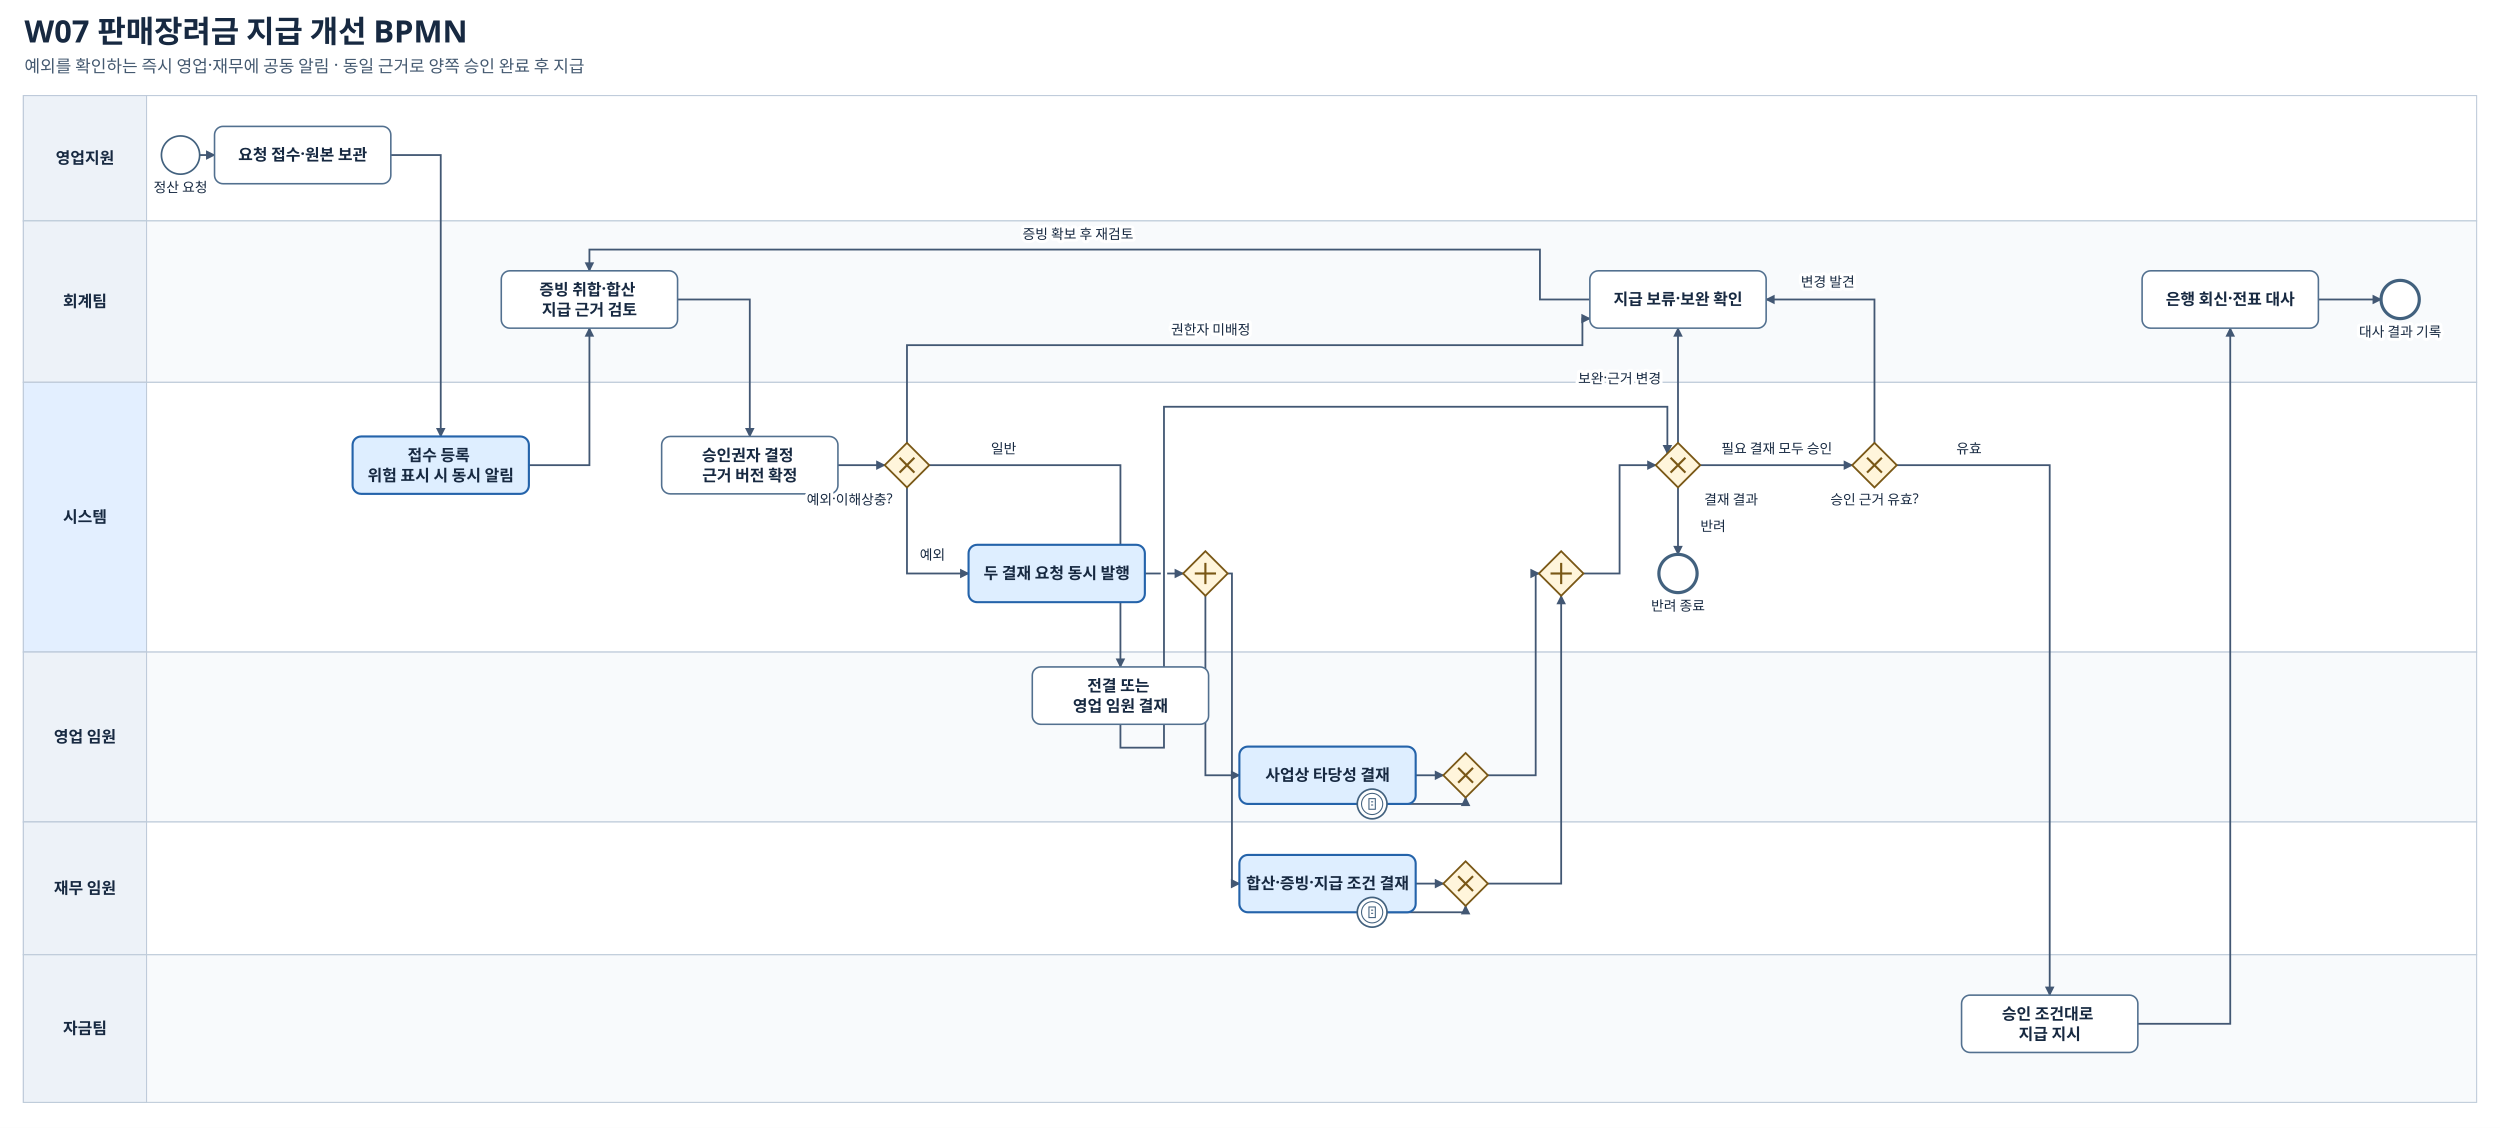
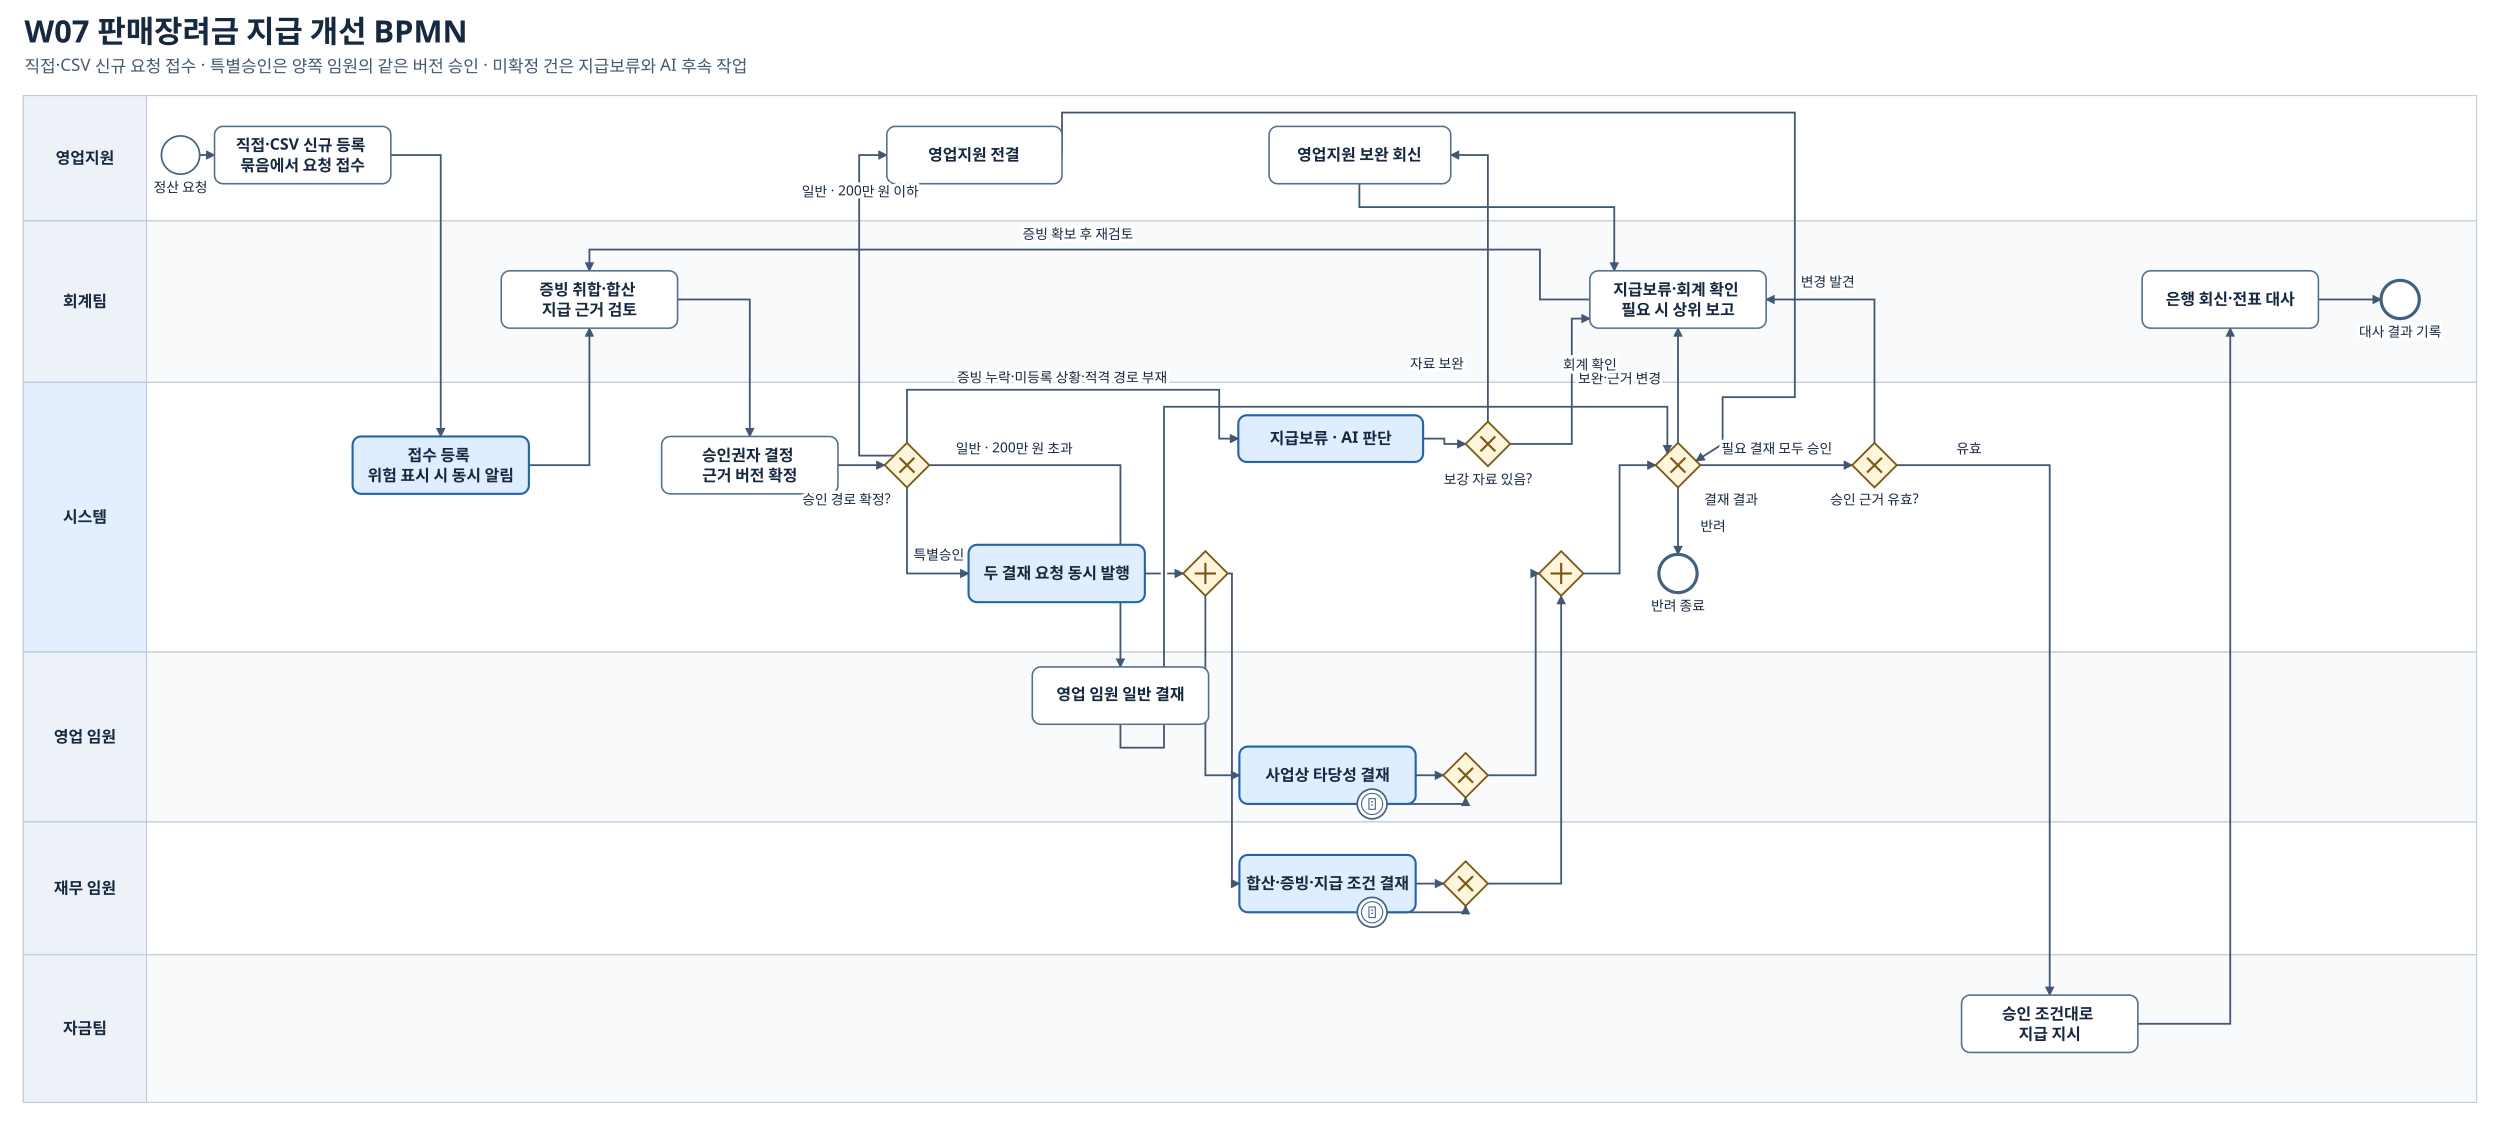
<svg xmlns="http://www.w3.org/2000/svg" width="2354" height="1062" viewBox="0 0 2354 1062" role="img" aria-labelledby="title desc">
  <defs>
    <marker id="arrow" markerWidth="9" markerHeight="9" refX="8" refY="4.5" orient="auto" markerUnits="userSpaceOnUse">
      <path d="M 0 0 L 9 4.5 L 0 9 z" fill="#425773" />
    </marker>
  </defs>
  <style>text{font-family:'Malgun Gothic','Apple SD Gothic Neo',sans-serif;fill:#172941}.title{font-size:29px;font-weight:700}.subtitle{font-size:16px;fill:#445970}.role{font-size:15px;font-weight:700;text-anchor:middle}.task{font-size:15px;font-weight:600;text-anchor:middle}.small{font-size:13px;text-anchor:middle;paint-order:stroke;stroke:#fff;stroke-width:6px;stroke-linejoin:round}.wire{fill:none;stroke:#425773;stroke-width:1.7;marker-end:url(#arrow)}</style>
  <rect width="2354" height="1062" fill="#fff" />
  <text x="23" y="40" class="title">W07 판매장려금 지급 개선 BPMN</text>
-   <text x="23" y="68" class="subtitle">예외를 확인하는 즉시 영업·재무에 공동 알림 · 동일 근거로 양쪽 승인 완료 후 지급</text>
+   <text x="23" y="68" class="subtitle">직접·CSV 신규 요청 접수 · 특별승인은 양쪽 임원의 같은 버전 승인 · 미확정 건은 지급보류와 AI 후속 작업</text>
  <rect x="22" y="90" width="2310" height="118" fill="#fff" stroke="#bdcad9" />
  <rect x="22" y="90" width="116" height="118" fill="#edf2f8" stroke="#bdcad9" />
  <text x="80" y="154" class="role">
    <tspan x="80" dy="0">영업지원</tspan>
  </text>
  <rect x="22" y="208" width="2310" height="152" fill="#f8fafc" stroke="#bdcad9" />
  <rect x="22" y="208" width="116" height="152" fill="#edf2f8" stroke="#bdcad9" />
  <text x="80" y="289" class="role">
    <tspan x="80" dy="0">회계팀</tspan>
  </text>
  <rect x="22" y="360" width="2310" height="254" fill="#fff" stroke="#bdcad9" />
  <rect x="22" y="360" width="116" height="254" fill="#e3efff" stroke="#bdcad9" />
  <text x="80" y="492" class="role">
    <tspan x="80" dy="0">시스템</tspan>
  </text>
  <rect x="22" y="614" width="2310" height="160" fill="#f8fafc" stroke="#bdcad9" />
  <rect x="22" y="614" width="116" height="160" fill="#edf2f8" stroke="#bdcad9" />
  <text x="80" y="699" class="role">
    <tspan x="80" dy="0">영업 임원</tspan>
  </text>
  <rect x="22" y="774" width="2310" height="125" fill="#fff" stroke="#bdcad9" />
  <rect x="22" y="774" width="116" height="125" fill="#edf2f8" stroke="#bdcad9" />
  <text x="80" y="841.5" class="role">
    <tspan x="80" dy="0">재무 임원</tspan>
  </text>
  <rect x="22" y="899" width="2310" height="139" fill="#f8fafc" stroke="#bdcad9" />
  <rect x="22" y="899" width="116" height="139" fill="#edf2f8" stroke="#bdcad9" />
  <text x="80" y="973.5" class="role">
    <tspan x="80" dy="0">자금팀</tspan>
  </text>
  <polyline class="wire" points="188,146 202,146" />
  <polyline class="wire" points="368,146 415,146 415,411" />
  <polyline class="wire" points="498,438 555,438 555,309" />
  <polyline class="wire" points="638,282 706,282 706,411" />
  <polyline class="wire" points="789,438 833,438" />
  <polyline class="wire" points="875,438 1055,438 1055,628" />
  <polyline class="wire" points="854,459 854,540 912,540" />
  <polyline class="wire" points="1078,540 1114,540" />
  <polyline class="wire" points="1135,561 1135,730 1167,730" />
  <polyline class="wire" points="1156,540 1160,540 1160,832 1167,832" />
  <polyline class="wire" points="1333,730 1359,730" />
  <polyline class="wire" points="1306,757 1380,757 1380,751" />
  <polyline class="wire" points="1333,832 1359,832" />
  <polyline class="wire" points="1306,859 1380,859 1380,853" />
  <polyline class="wire" points="1401,730 1446,730 1446,540 1449,540" />
  <polyline class="wire" points="1401,832 1470,832 1470,561" />
  <polyline class="wire" points="1491,540 1525,540 1525,438 1559,438" />
  <path d="M1096 531v18" fill="none" stroke="#fff" stroke-width="6" />
  <polyline class="wire" points="1055,682 1055,704 1096,704 1096,383 1570,383 1570,427" />
  <polyline class="wire" points="1601,438 1744,438" />
  <polyline class="wire" points="1580,417 1580,309" />
  <polyline class="wire" points="1580,459 1580,522" />
  <polyline class="wire" points="1497,282 1450,282 1450,235 555,235 555,255" />
  <polyline class="wire" points="1765,417 1765,282 1663,282" />
  <polyline class="wire" points="1786,438 1930,438 1930,937" />
  <polyline class="wire" points="2013,964 2100,964 2100,309" />
  <polyline class="wire" points="2183,282 2242,282" />
-   <polyline class="wire" points="854,417 854,325 1490,325 1490,300 1497,300" />
+   <polyline class="wire" points="854,417 854,367 1148,367 1148,413 1166,413" />
+   <polyline class="wire" points="1340,413 1360,413 1360,418 1380,418" />
+   <polyline class="wire" points="1401,397 1401,146 1366,146" />
+   <polyline class="wire" points="1422,418 1480,418 1480,300 1497,300" />
+   <polyline class="wire" points="1280,173 1280,195 1520,195 1520,255" />
+   <polyline class="wire" points="842,429 809,429 809,146 835,146" />
+   <polyline class="wire" points="1000,146 1000,106 1690,106 1690,374 1622,374 1622,418 1597,434" />
  <circle cx="170" cy="146" r="18" fill="#fff" stroke="#42617e" stroke-width="1.6" />
  <text x="170" y="181" class="small">
    <tspan x="170" dy="0">정산 요청</tspan>
  </text>
  <rect x="202" y="119" width="166" height="54" rx="8" fill="#fff" stroke="#52708f" stroke-width="1.5" />
-   <text x="285" y="151" class="task">
-     <tspan x="285" dy="0">요청 접수·원본 보관</tspan>
+   <text x="285" y="142" class="task">
+     <tspan x="285" dy="0">직접·CSV 신규 등록</tspan>
+     <tspan x="285" dy="19">묶음에서 요청 접수</tspan>
  </text>
  <rect x="332" y="411" width="166" height="54" rx="8" fill="#deeeff" stroke="#2463aa" stroke-width="2" />
  <text x="415" y="434" class="task">
    <tspan x="415" dy="0">접수 등록</tspan>
    <tspan x="415" dy="19">위험 표시 시 동시 알림</tspan>
  </text>
  <rect x="472" y="255" width="166" height="54" rx="8" fill="#fff" stroke="#52708f" stroke-width="1.5" />
  <text x="555" y="278" class="task">
    <tspan x="555" dy="0">증빙 취합·합산</tspan>
    <tspan x="555" dy="19">지급 근거 검토</tspan>
  </text>
  <rect x="623" y="411" width="166" height="54" rx="8" fill="#fff" stroke="#52708f" stroke-width="1.5" />
  <text x="706" y="434" class="task">
    <tspan x="706" dy="0">승인권자 결정</tspan>
    <tspan x="706" dy="19">근거 버전 확정</tspan>
  </text>
  <path d="M854,417l21,21 -21,21 -21,-21z" fill="#fff5db" stroke="#795715" stroke-width="1.7" />
  <path d="M847,431l14,14 M847,445l14,-14" fill="none" stroke="#795715" stroke-width="2" />
-   <text x="800" y="475" class="small">
-     <tspan x="800" dy="0">예외·이해상충?</tspan>
+   <text x="797" y="475" class="small">
+     <tspan x="797" dy="0">승인 경로 확정?</tspan>
  </text>
  <rect x="972" y="628" width="166" height="54" rx="8" fill="#fff" stroke="#52708f" stroke-width="1.5" />
-   <text x="1055" y="651" class="task">
-     <tspan x="1055" dy="0">전결 또는</tspan>
-     <tspan x="1055" dy="19">영업 임원 결재</tspan>
-   </text>
+   <text x="1055" y="659" class="task">영업 임원 일반 결재</text>
+   <rect x="835" y="119" width="165" height="54" rx="8" fill="#fff" stroke="#52708f" stroke-width="1.5" />
+   <text x="917" y="151" class="task">영업지원 전결</text>
  <rect x="912" y="513" width="166" height="54" rx="8" fill="#deeeff" stroke="#2463aa" stroke-width="2" />
  <text x="995" y="545" class="task">
    <tspan x="995" dy="0">두 결재 요청 동시 발행</tspan>
  </text>
  <path d="M1135,519l21,21 -21,21 -21,-21z" fill="#fff5db" stroke="#795715" stroke-width="1.7" />
  <path d="M1125,540h20 M1135,530v20" fill="none" stroke="#795715" stroke-width="2" />
  <rect x="1167" y="703" width="166" height="54" rx="8" fill="#deeeff" stroke="#2463aa" stroke-width="2" />
  <text x="1250" y="735" class="task">
    <tspan x="1250" dy="0">사업상 타당성 결재</tspan>
  </text>
  <rect x="1167" y="805" width="166" height="54" rx="8" fill="#deeeff" stroke="#2463aa" stroke-width="2" />
  <text x="1250" y="837" class="task">
    <tspan x="1250" dy="0">합산·증빙·지급 조건 결재</tspan>
  </text>
  <circle cx="1292" cy="757" r="14" fill="#fff" stroke="#42617e" stroke-width="1.6" />
  <circle cx="1292" cy="757" r="10" fill="none" stroke="#42617e" />
  <path d="M1289,752h6v10h-6z M1291,755h2 M1291,758h2" fill="none" stroke="#42617e" />
  <circle cx="1292" cy="859" r="14" fill="#fff" stroke="#42617e" stroke-width="1.6" />
  <circle cx="1292" cy="859" r="10" fill="none" stroke="#42617e" />
  <path d="M1289,854h6v10h-6z M1291,857h2 M1291,860h2" fill="none" stroke="#42617e" />
  <path d="M1380,709l21,21 -21,21 -21,-21z" fill="#fff5db" stroke="#795715" stroke-width="1.7" />
  <path d="M1373,723l14,14 M1373,737l14,-14" fill="none" stroke="#795715" stroke-width="2" />
  <path d="M1380,811l21,21 -21,21 -21,-21z" fill="#fff5db" stroke="#795715" stroke-width="1.7" />
  <path d="M1373,825l14,14 M1373,839l14,-14" fill="none" stroke="#795715" stroke-width="2" />
  <path d="M1470,519l21,21 -21,21 -21,-21z" fill="#fff5db" stroke="#795715" stroke-width="1.7" />
  <path d="M1460,540h20 M1470,530v20" fill="none" stroke="#795715" stroke-width="2" />
  <path d="M1580,417l21,21 -21,21 -21,-21z" fill="#fff5db" stroke="#795715" stroke-width="1.7" />
  <path d="M1573,431l14,14 M1573,445l14,-14" fill="none" stroke="#795715" stroke-width="2" />
  <text x="1630" y="475" class="small">
    <tspan x="1630" dy="0">결재 결과</tspan>
  </text>
  <rect x="1497" y="255" width="166" height="54" rx="8" fill="#fff" stroke="#52708f" stroke-width="1.5" />
-   <text x="1580" y="287" class="task">
-     <tspan x="1580" dy="0">지급 보류·보완 확인</tspan>
+   <text x="1580" y="278" class="task">
+     <tspan x="1580" dy="0">지급보류·회계 확인</tspan>
+     <tspan x="1580" dy="19">필요 시 상위 보고</tspan>
  </text>
+   <rect x="1166" y="391" width="174" height="44" rx="8" fill="#deeeff" stroke="#2463aa" stroke-width="2" />
+   <text x="1253" y="418" class="task">지급보류 · AI 판단</text>
+   <path d="M1401,397l21,21 -21,21 -21,-21z" fill="#fff5db" stroke="#795715" stroke-width="1.7" />
+   <path d="M1394,411l14,14 M1394,425l14,-14" fill="none" stroke="#795715" stroke-width="2" />
+   <text x="1401" y="456" class="small">보강 자료 있음?</text>
+   <rect x="1195" y="119" width="171" height="54" rx="8" fill="#fff" stroke="#52708f" stroke-width="1.5" />
+   <text x="1280" y="151" class="task">영업지원 보완 회신</text>
  <circle cx="1580" cy="540" r="18" fill="#fff" stroke="#42617e" stroke-width="3" />
  <text x="1580" y="575" class="small">
    <tspan x="1580" dy="0">반려 종료</tspan>
  </text>
  <path d="M1765,417l21,21 -21,21 -21,-21z" fill="#fff5db" stroke="#795715" stroke-width="1.7" />
  <path d="M1758,431l14,14 M1758,445l14,-14" fill="none" stroke="#795715" stroke-width="2" />
  <text x="1765" y="475" class="small">
    <tspan x="1765" dy="0">승인 근거 유효?</tspan>
  </text>
  <rect x="1847" y="937" width="166" height="54" rx="8" fill="#fff" stroke="#52708f" stroke-width="1.5" />
  <text x="1930" y="960" class="task">
    <tspan x="1930" dy="0">승인 조건대로</tspan>
    <tspan x="1930" dy="19">지급 지시</tspan>
  </text>
  <rect x="2017" y="255" width="166" height="54" rx="8" fill="#fff" stroke="#52708f" stroke-width="1.5" />
  <text x="2100" y="287" class="task">
    <tspan x="2100" dy="0">은행 회신·전표 대사</tspan>
  </text>
  <circle cx="2260" cy="282" r="18" fill="#fff" stroke="#42617e" stroke-width="3" />
  <text x="2260" y="317" class="small">
    <tspan x="2260" dy="0">대사 결과 기록</tspan>
  </text>
-   <text x="945" y="427" class="small">
-     <tspan x="945" dy="0">일반</tspan>
-   </text>
-   <text x="878" y="527" class="small">
-     <tspan x="878" dy="0">예외</tspan>
+   <text x="955" y="427" class="small">일반 · 200만 원 초과</text>
+   <text x="810" y="185" class="small">일반 · 200만 원 이하</text>
+   <text x="884" y="527" class="small">
+     <tspan x="884" dy="0">특별승인</tspan>
  </text>
  <text x="1673" y="427" class="small">
    <tspan x="1673" dy="0">필요 결재 모두 승인</tspan>
  </text>
  <text x="1525" y="361" class="small">
    <tspan x="1525" dy="0">보완·근거 변경</tspan>
  </text>
  <text x="1613" y="500" class="small">
    <tspan x="1613" dy="0">반려</tspan>
  </text>
  <text x="1015" y="225" class="small">
    <tspan x="1015" dy="0">증빙 확보 후 재검토</tspan>
  </text>
  <text x="1721" y="270" class="small">
    <tspan x="1721" dy="0">변경 발견</tspan>
  </text>
  <text x="1854" y="427" class="small">
    <tspan x="1854" dy="0">유효</tspan>
  </text>
-   <text x="1140" y="315" class="small">
-     <tspan x="1140" dy="0">권한자 미배정</tspan>
-   </text>
+   <text x="1000" y="360" class="small">증빙 누락·미등록 상황·적격 경로 부재</text>
+   <text x="1353" y="347" class="small">자료 보완</text>
+   <text x="1497" y="348" class="small">회계 확인</text>
</svg>
